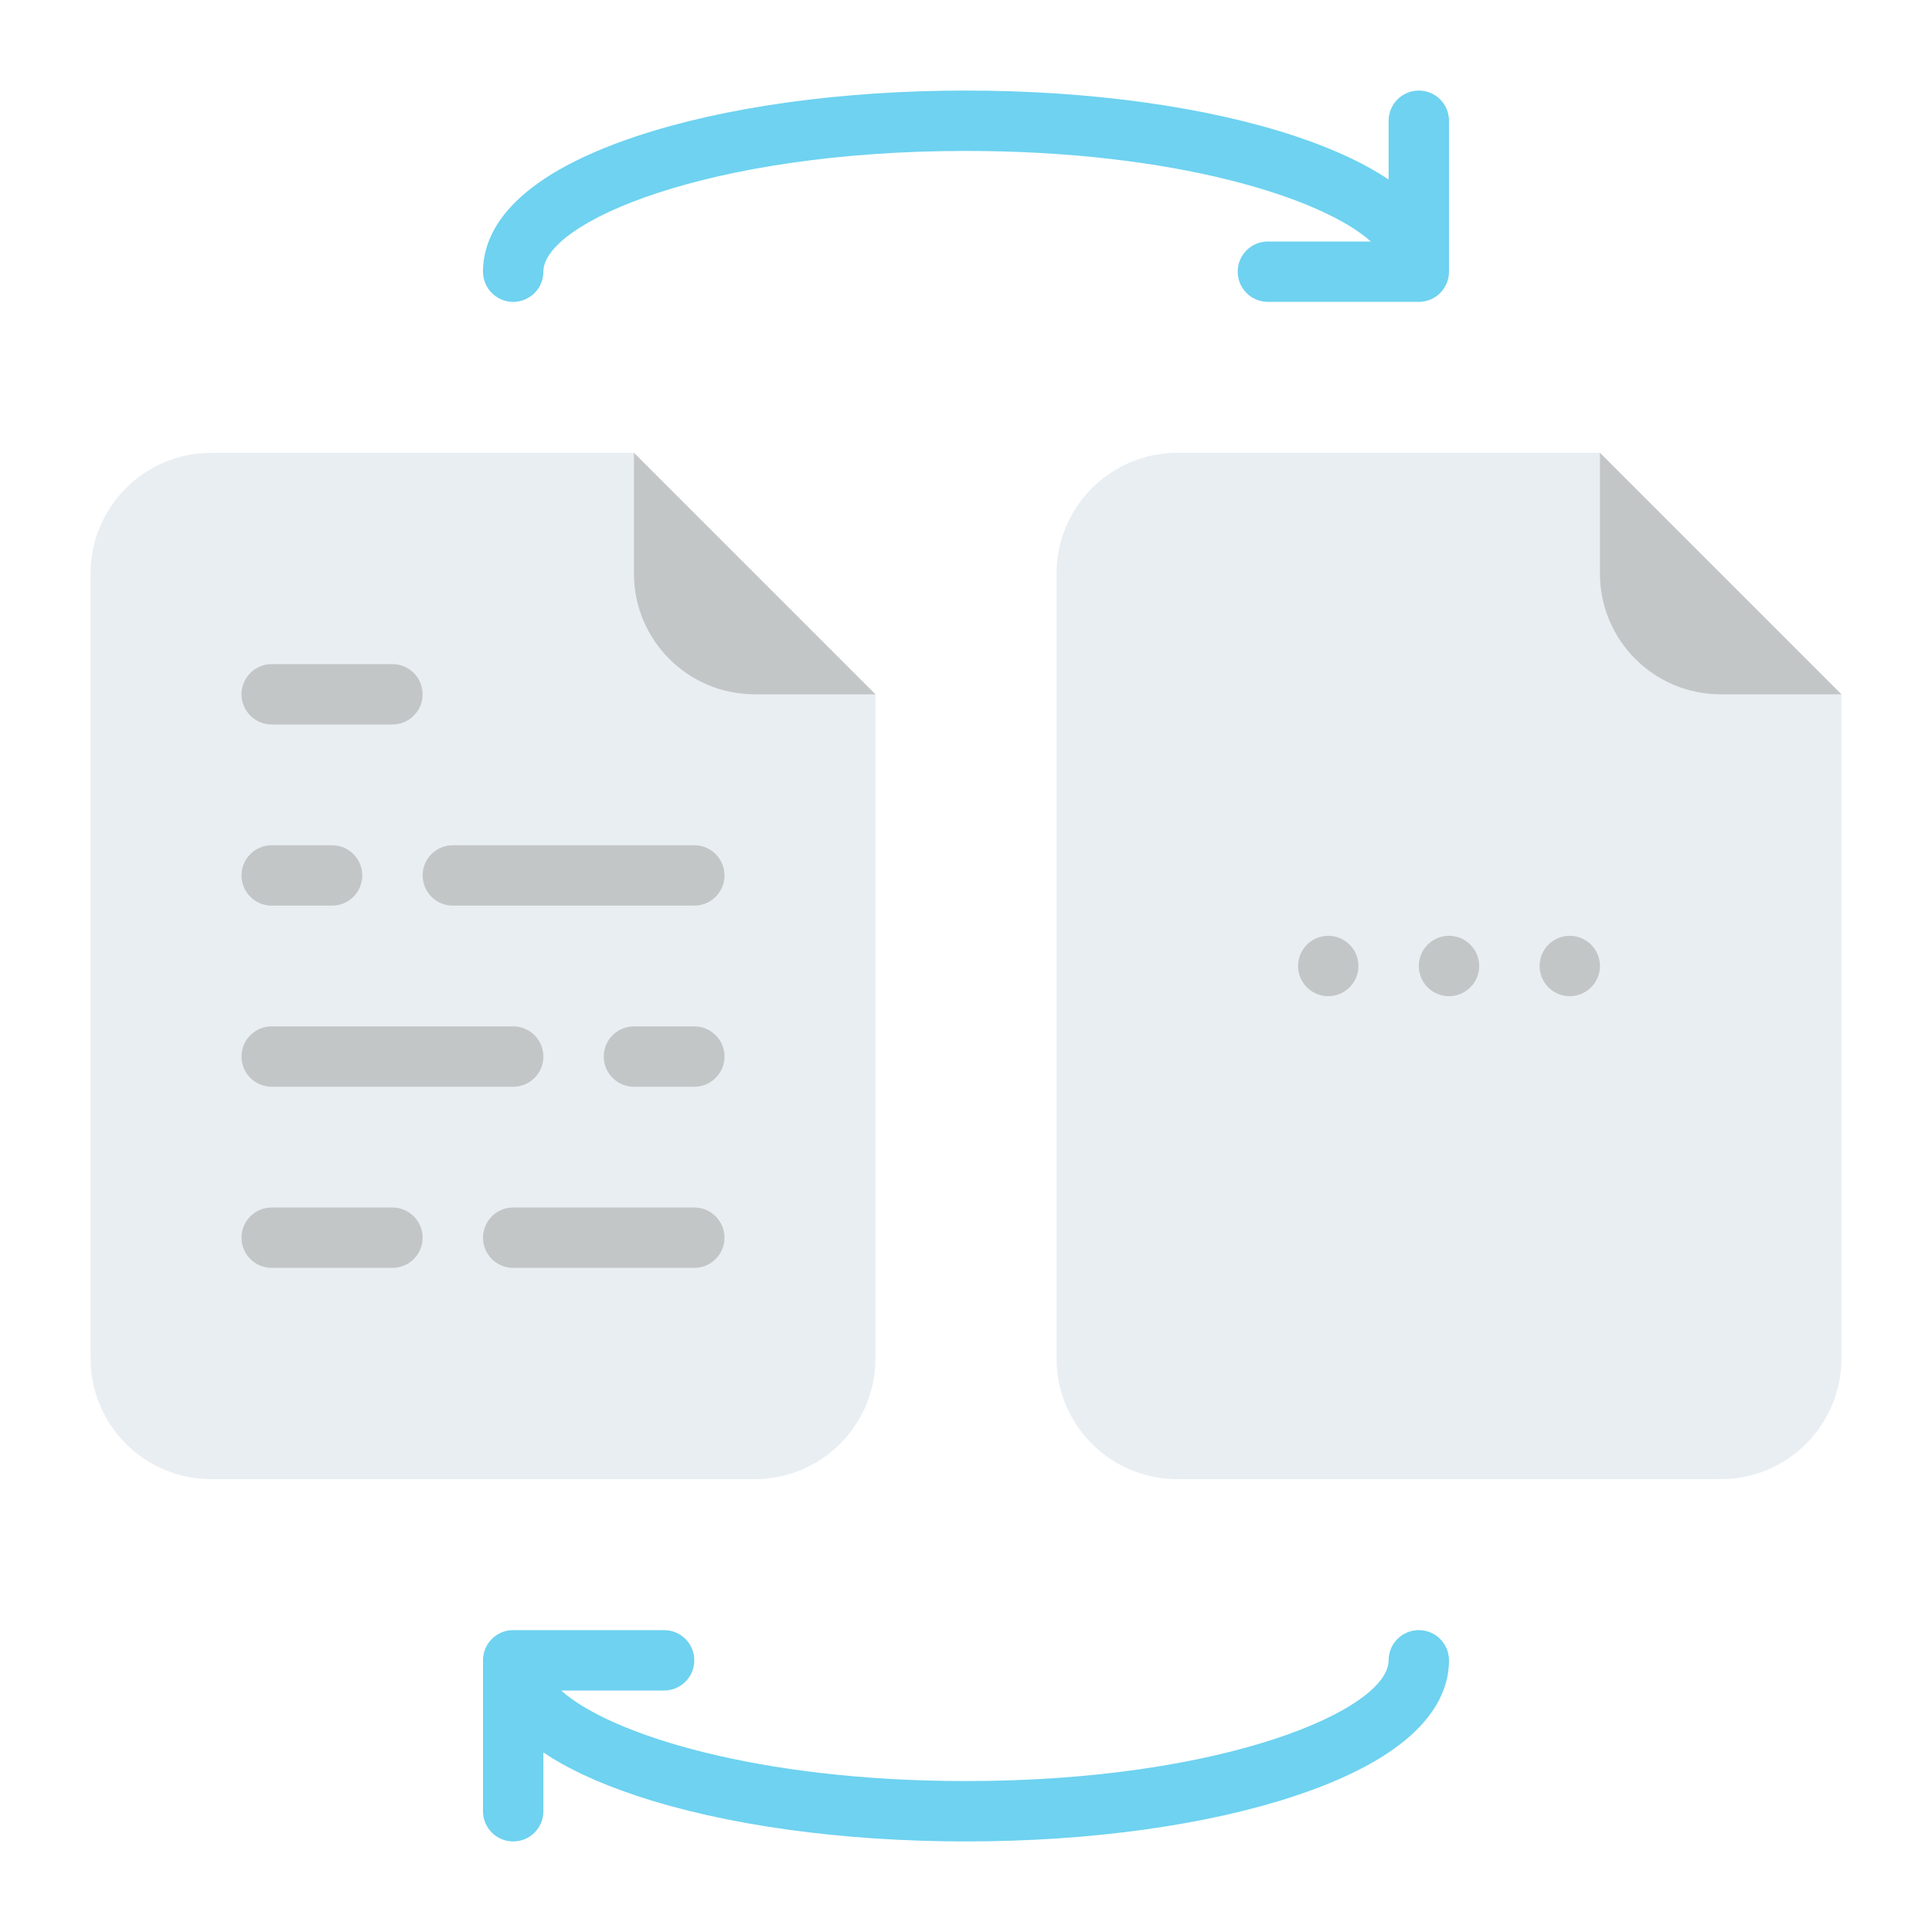
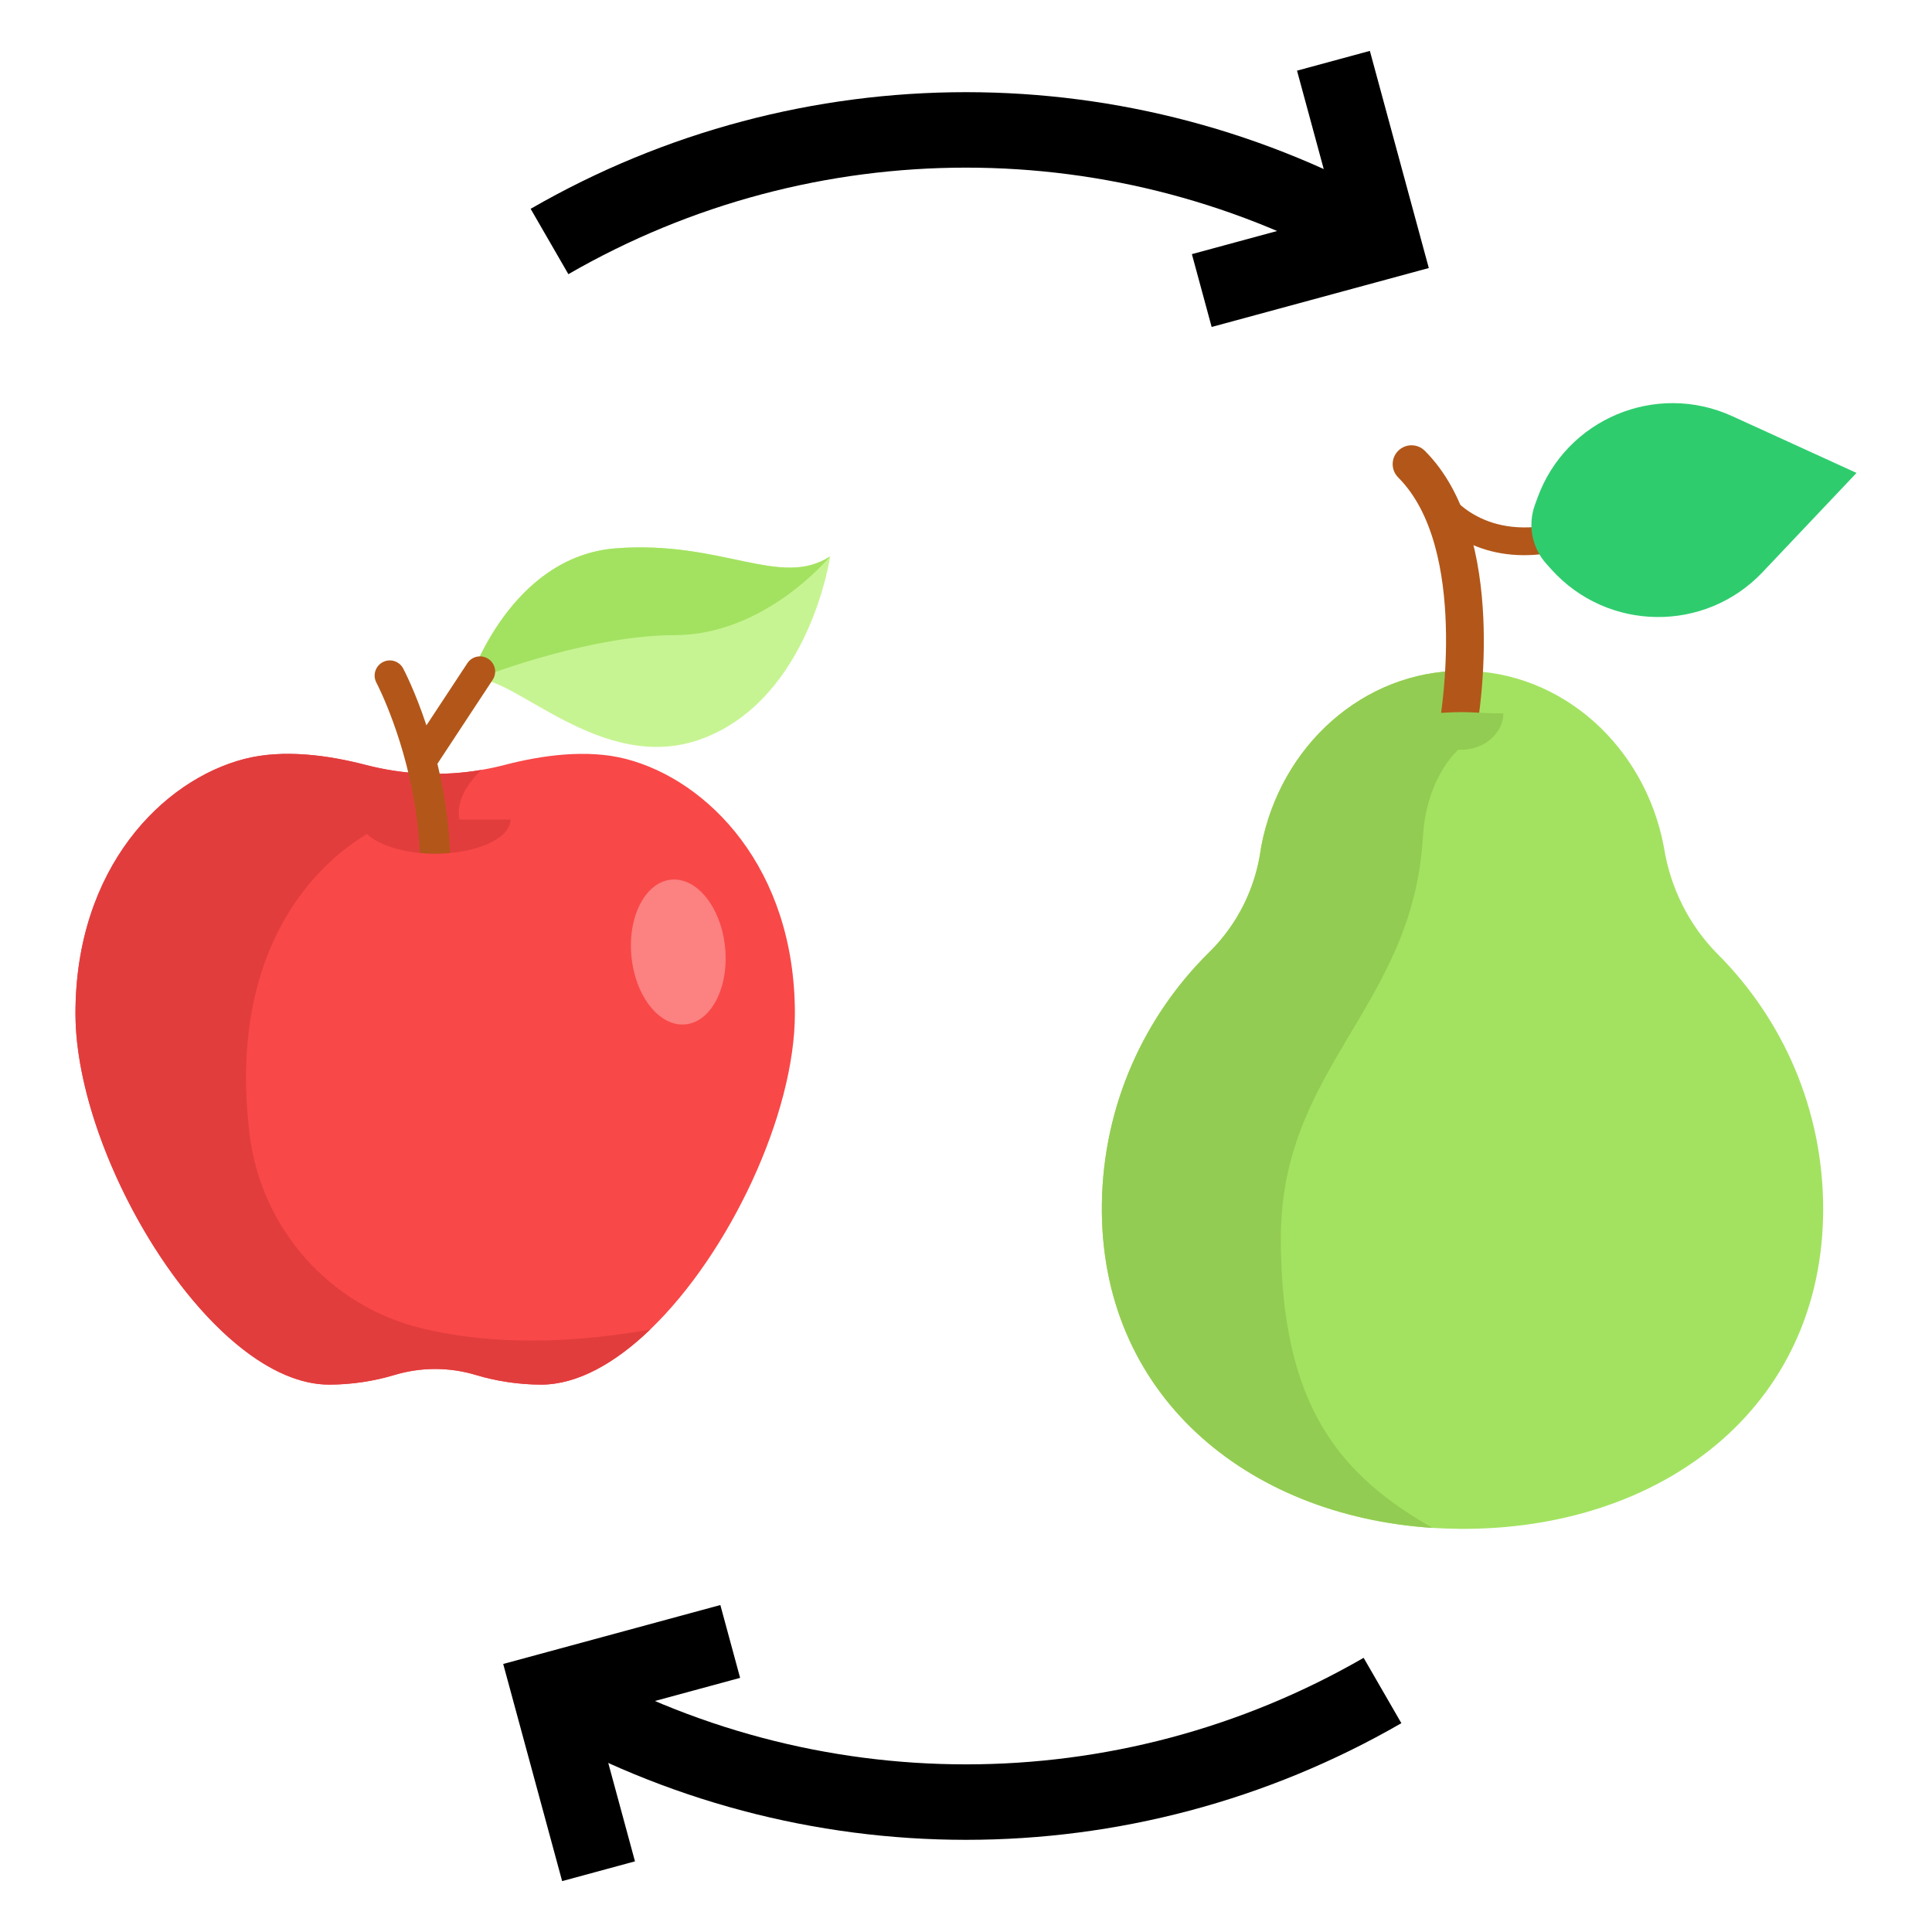
- <svg xmlns="http://www.w3.org/2000/svg" id="Flat" height="512" viewBox="0 0 512 512" width="512">
-   <path d="m232 184v176a32 32 0 0 1 -32 32h-144a32 32 0 0 1 -32-32v-208a32 32 0 0 1 32-32h112z" fill="#e9eef2" />
-   <path d="m232 184h-32a32 32 0 0 1 -32-32v-32z" fill="#c3c6c7" />
-   <path d="m488 184v176a32 32 0 0 1 -32 32h-144a32 32 0 0 1 -32-32v-208a32 32 0 0 1 32-32h112z" fill="#e9eef2" />
-   <path d="m488 184h-32a32 32 0 0 1 -32-32v-32z" fill="#c3c6c7" />
-   <circle cx="352" cy="256" fill="#c3c6c7" r="8" />
-   <circle cx="384" cy="256" fill="#c3c6c7" r="8" />
-   <circle cx="416" cy="256" fill="#c3c6c7" r="8" />
-   <path d="m376 24a8 8 0 0 0 -8 8v15.573c-5.939-3.987-13.93-7.884-24.617-11.447-23.459-7.819-54.492-12.126-87.383-12.126s-63.924 4.307-87.383 12.126c-33.57 11.19-40.617 25.685-40.617 35.874a8 8 0 0 0 16 0c0-13.048 43.631-32 112-32 55.231 0 94.312 12.368 107.294 24h-27.294a8 8 0 0 0 0 16h40a8 8 0 0 0 8-8v-40a8 8 0 0 0 -8-8z" fill="#6ed2f0" />
-   <path d="m376 432a8 8 0 0 0 -8 8c0 13.048-43.631 32-112 32-55.231 0-94.312-12.368-107.294-24h27.294a8 8 0 0 0 0-16h-40a8 8 0 0 0 -8 8v40a8 8 0 0 0 16 0v-15.573c5.939 3.987 13.93 7.884 24.617 11.447 23.459 7.819 54.492 12.126 87.383 12.126s63.924-4.307 87.383-12.126c33.57-11.19 40.617-25.685 40.617-35.874a8 8 0 0 0 -8-8z" fill="#6ed2f0" />
-   <g fill="#c3c6c7">
-     <path d="m184 240h-64a8 8 0 0 1 0-16h64a8 8 0 0 1 0 16z" />
-     <path d="m136 288h-64a8 8 0 0 1 0-16h64a8 8 0 0 1 0 16z" />
-     <path d="m184 336h-48a8 8 0 0 1 0-16h48a8 8 0 0 1 0 16z" />
-     <path d="m88 240h-16a8 8 0 0 1 0-16h16a8 8 0 0 1 0 16z" />
-     <path d="m184 288h-16a8 8 0 0 1 0-16h16a8 8 0 0 1 0 16z" />
-     <path d="m104 336h-32a8 8 0 0 1 0-16h32a8 8 0 0 1 0 16z" />
-     <path d="m104 192h-32a8 8 0 0 1 0-16h32a8 8 0 0 1 0 16z" />
+ <svg xmlns="http://www.w3.org/2000/svg" id="Flat" height="512" viewBox="0 0 512 512" width="512" version="1.1">
+   <defs id="defs39">
+     <marker style="overflow:visible" id="TriangleOutL" refX="0.0" refY="0.0" orient="auto">
+       <path transform="scale(0.8)" style="fill-rule:evenodd;fill:context-stroke;stroke:context-stroke;stroke-width:1.0pt" d="M 5.77,0.0 L -2.88,5.0 L -2.88,-5.0 L 5.77,0.0 z " id="path1344" />
+     </marker>
+   </defs>
+   <path style="fill:none;fill-rule:evenodd;stroke:#000000;stroke-width:20;stroke-miterlimit:3.7;stroke-dasharray:none;stroke-opacity:1" id="path63" d="m 145.625,64 a 220.75,220.75 0 0 1 220.75,4e-6" />
+   <path style="fill:none;fill-rule:evenodd;stroke:#000000;stroke-width:20;stroke-miterlimit:3.7;stroke-dasharray:none;stroke-opacity:1" id="path63-1" d="m -366.375,-448 a 220.75,220.75 0 0 1 220.75,0" transform="scale(-1)" />
+   <path style="fill:none;stroke:#000000;stroke-width:20;stroke-linecap:butt;stroke-linejoin:miter;stroke-miterlimit:4;stroke-dasharray:none;stroke-opacity:1" d="M 318.481,76.999 366.375,64 353.376,16.105" id="path2260" />
+   <path style="fill:none;stroke:#000000;stroke-width:20;stroke-linecap:butt;stroke-linejoin:miter;stroke-miterlimit:4;stroke-dasharray:none;stroke-opacity:1" d="m 193.519,435.001 -47.895,12.999 12.999,47.895" id="path2260-5" />
+   <g id="g2459" transform="matrix(0.582675,0,0,0.582675,242.8348,106.8351)">
+     <path style="fill:#a3e261" d="m 412.448,366.471 c 0,90.985 -74.082,146.164 -165.215,145.524 -4.217,-0.034 -8.389,-0.183 -12.526,-0.446 h -0.011 C 149.883,506.017 83.172,450.553 84.395,364.105 c 0.64,-44.778 19.223,-85.191 48.87,-114.414 12.8,-12.606 20.972,-29.064 23.418,-46.87 0.08,-0.526 0.149,-0.994 0.229,-1.406 8.709,-45.475 46.367,-79.682 91.499,-79.682 h 0.48 c 44.915,0.24 82.345,34.367 91.019,79.682 0.046,0.206 0.08,0.423 0.114,0.663 2.949,18.389 11.395,35.429 24.549,48.618 29.577,29.658 47.875,70.575 47.875,115.775 z" id="path2391" />
+     <path style="fill:#93cc52" d="m 248.89,121.733 -1.143,34.801 c 0,0 -15.629,11.835 -17.372,41.167 -4.572,76.954 -64.573,104.383 -64.573,182.099 0,77.716 28.001,108.194 68.916,131.737 l -0.011,0.011 h -0.011 C 149.882,506.016 83.172,450.552 84.395,364.104 c 0.64,-44.778 19.223,-85.191 48.87,-114.414 12.8,-12.606 20.972,-29.064 23.418,-46.87 0.08,-0.526 0.149,-0.994 0.229,-1.406 8.709,-45.475 46.367,-79.682 91.499,-79.682 z" id="path2393" />
+     <path style="fill:#b25719" d="m 246.627,154.299 c -0.495,0 -0.995,-0.043 -1.498,-0.131 -4.661,-0.822 -7.773,-5.265 -6.953,-9.926 v 0 c 0.136,-0.778 13.257,-78.168 -19.014,-110.439 -3.348,-3.348 -3.348,-8.775 0,-12.121 3.348,-3.348 8.775,-3.348 12.121,0 38.585,38.585 24.399,122.002 23.777,125.533 -0.735,4.158 -4.352,7.084 -8.433,7.084 z" id="path2395" />
+     <path style="fill:#93cc52" d="m 228.496,141.119 c 5.048,-0.051 8.389,-0.114 11.401,-0.314 2.96,-0.17 5.391,-0.28 7.845,-0.283 2.453,-0.017 4.88,0.095 7.834,0.262 3.009,0.199 6.348,0.271 11.411,0.337 0.015,5.097 -2.673,9.214 -6.25,12.135 -3.626,2.896 -8.321,4.42 -12.995,4.407 -4.673,-0.008 -9.364,-1.53 -12.985,-4.43 -3.573,-2.924 -6.26,-7.032 -6.261,-12.114 z" id="path2397" />
+     <path style="fill:#b25719" d="m 276.431,69.153 c -30.046,0 -43.912,-20.309 -44.6,-21.349 -1.917,-2.895 -1.125,-6.794 1.769,-8.712 2.885,-1.91 6.768,-1.129 8.692,1.741 0.693,1.014 16.202,22.948 51.618,13.223 3.348,-0.922 6.807,1.049 7.726,4.398 0.919,3.348 -1.049,6.807 -4.398,7.726 -7.649,2.099 -14.577,2.973 -20.807,2.973 z" id="path2399" />
+     <path style="fill:#2fcc6e" d="M 384.905,76.859 427.623,31.74 371.103,5.929 C 336.406,-9.917 295.569,7.192 282.527,43.037 l -1.178,3.239 c -3.354,9.221 -1.347,19.541 5.221,26.832 l 2.307,2.561 c 25.529,28.34 69.803,28.889 96.028,1.19 z" id="path2401" />
+     <g id="g2403">
+ </g>
+     <g id="g2405">
+ </g>
+     <g id="g2407">
+ </g>
+     <g id="g2409">
+ </g>
+     <g id="g2411">
+ </g>
+     <g id="g2413">
+ </g>
+     <g id="g2415">
+ </g>
+     <g id="g2417">
+ </g>
+     <g id="g2419">
+ </g>
+     <g id="g2421">
+ </g>
+     <g id="g2423">
+ </g>
+     <g id="g2425">
+ </g>
+     <g id="g2427">
+ </g>
+     <g id="g2429">
+ </g>
+     <g id="g2431">
+ </g>
+   </g>
+   <g id="g2526" transform="matrix(0.2893706,0,0,0.2893706,-875.3958,-143.4682)">
+     <path style="fill:#a3e261" d="m 400.684,359.928 c 0,89.791 -73.109,144.245 -163.047,143.613 -4.162,-0.034 -8.279,-0.18 -12.362,-0.44 h -0.011 c -83.7,-5.459 -149.535,-60.195 -148.328,-145.508 0.632,-44.19 18.971,-84.072 48.228,-112.912 12.632,-12.441 20.697,-28.682 23.11,-46.254 0.079,-0.519 0.147,-0.981 0.226,-1.387 8.594,-44.878 45.758,-78.636 90.298,-78.636 h 0.474 c 44.326,0.237 81.264,33.915 89.825,78.636 0.045,0.203 0.079,0.417 0.113,0.654 2.91,18.148 11.245,34.964 24.227,47.98 29.19,29.268 47.247,69.646 47.247,114.254 z" id="path2461" />
+     <path style="fill:#93cc52" d="m 239.273,118.403 -1.128,34.344 c 0,0 -15.424,11.679 -17.144,40.626 -4.512,75.944 -63.725,103.013 -63.725,179.709 0,76.696 27.633,106.773 68.011,130.008 l -0.011,0.011 h -0.011 C 141.565,497.642 75.73,442.906 76.937,357.593 c 0.632,-44.19 18.971,-84.072 48.228,-112.912 12.632,-12.441 20.697,-28.682 23.11,-46.254 0.079,-0.519 0.147,-0.981 0.226,-1.387 8.594,-44.878 45.758,-78.636 90.298,-78.636 z" id="path2463" />
+     <path style="fill:#2fcc6e" d="M 392.922,84.268 435.079,39.741 379.303,14.269 C 345.062,-1.369 304.76,15.515 291.89,50.89 l -6.543,17.984 12.809,14.219 c 25.193,27.97 68.886,28.511 94.766,1.175 z" id="path2465" />
+     <path d="m 322.042,476.041 c -24.359,12.671 -53.558,19.279 -84.35,19.035 -47.221,-0.333 -88.675,-16.297 -116.727,-44.949 -23.78,-24.29 -36.08,-56.247 -35.568,-92.416 0.573,-40.515 16.805,-78.516 45.706,-107.003 13.813,-13.615 22.889,-31.77 25.557,-51.124 0.05,-0.361 0.099,-0.682 0.151,-0.955 3.877,-20.24 14.286,-38.602 29.309,-51.704 3.521,-3.07 3.887,-8.414 0.815,-11.935 -3.071,-3.521 -8.415,-3.887 -11.935,-0.815 -17.861,15.576 -30.222,37.336 -34.808,61.277 -0.1,0.526 -0.2,1.137 -0.294,1.824 -2.161,15.676 -9.502,30.373 -20.673,41.383 -32.088,31.628 -50.111,73.822 -50.747,118.812 -0.577,40.775 13.391,76.908 40.395,104.49 31.229,31.899 76.934,49.667 128.697,50.032 0.532,0.003 1.064,0.006 1.596,0.006 32.986,0 64.31,-7.233 90.681,-20.952 4.144,-2.155 5.757,-7.264 3.6,-11.409 -2.151,-4.142 -7.259,-5.755 -11.405,-3.597 z" id="path2467" />
+     <path d="m 266.452,80.049 c 4.905,0 10.232,-0.54 15.982,-1.766 l 9.435,10.474 c 13.583,15.079 33.013,23.872 53.306,24.123 0.3,0.003 0.597,0.006 0.896,0.006 19.974,-10e-4 39.246,-8.28 52.992,-22.8 l 42.156,-44.527 c 1.878,-1.983 2.682,-4.751 2.161,-7.432 -0.521,-2.68 -2.305,-4.945 -4.789,-6.079 L 382.817,6.575 c -18.461,-8.43 -39.784,-8.769 -58.504,-0.926 -18.718,7.842 -33.435,23.278 -40.373,42.35 l -4.99,13.715 c -28.928,6.119 -42.419,-10.556 -44.148,-12.9 -3.434,-6.579 -7.675,-12.644 -12.904,-17.872 -3.304,-3.304 -8.66,-3.304 -11.962,0 -3.304,3.304 -3.304,8.66 0,11.962 16.2,16.2 20.806,43.919 21.407,67.349 -9.263,0.721 -18.335,2.764 -27.05,6.144 -4.356,1.69 -6.517,6.59 -4.828,10.946 1.688,4.356 6.589,6.517 10.946,4.828 6.691,-2.595 13.637,-4.24 20.73,-4.931 -0.374,7.868 -1.061,14.454 -1.612,18.839 -1.582,-0.837 -3.069,-1.919 -4.399,-3.248 -3.304,-3.305 -8.66,-3.304 -11.962,0 -3.304,3.304 -3.304,8.66 0,11.962 6.886,6.886 15.93,10.328 24.975,10.328 9.045,0 18.09,-3.442 24.975,-10.328 3.304,-3.304 3.304,-8.66 0,-11.962 -3.304,-3.304 -8.66,-3.304 -11.962,0 -1.375,1.375 -2.918,2.481 -4.56,3.329 0.57,-4.761 1.188,-11.207 1.526,-18.715 35.536,4.307 65.342,32.906 72.674,71.192 0.024,0.123 0.046,0.256 0.068,0.39 3.243,20.235 12.435,38.431 26.584,52.621 28.875,28.955 44.777,67.409 44.777,108.278 0,41.751 -16.47,76.87 -47.629,101.561 -3.661,2.901 -4.277,8.222 -1.376,11.883 1.669,2.107 4.14,3.205 6.635,3.205 1.841,0 3.694,-0.598 5.248,-1.831 34.848,-27.615 54.04,-68.393 54.04,-114.821 0,-45.379 -17.656,-88.075 -49.715,-120.224 -11.624,-11.657 -19.182,-26.647 -21.861,-43.359 -0.052,-0.323 -0.104,-0.624 -0.157,-0.894 -8.852,-46.219 -45.538,-80.604 -89.106,-85.013 -0.274,-10.909 -1.362,-22.799 -3.93,-34.425 6.108,2.395 13.446,4.041 22.078,4.041 z m 33.385,-26.266 c 5.408,-14.865 16.422,-26.418 31.012,-32.532 14.589,-6.111 30.549,-5.859 44.938,0.712 l 45.012,20.556 -34.02,35.932 C 375.903,89.939 361.2,96.157 345.385,95.96 329.568,95.764 315.026,89.184 304.438,77.43 l -9.407,-10.442 z" id="path2469" />
+     <g id="g2471">
+ </g>
+     <g id="g2473">
+ </g>
+     <g id="g2475">
+ </g>
+     <g id="g2477">
+ </g>
+     <g id="g2479">
+ </g>
+     <g id="g2481">
+ </g>
+     <g id="g2483">
+ </g>
+     <g id="g2485">
+ </g>
+     <g id="g2487">
+ </g>
+     <g id="g2489">
+ </g>
+     <g id="g2491">
+ </g>
+     <g id="g2493">
+ </g>
+     <g id="g2495">
+ </g>
+     <g id="g2497">
+ </g>
+     <g id="g2499">
+ </g>
+   </g>
+   <g id="g2599" transform="matrix(0.4333582,0,0,0.4333582,9.060306,145.0601)">
+     <path style="fill:#f94848" d="m 465.19,285.054 c 0,61.607 -40.062,146.747 -88.501,193.258 -21.482,20.655 -44.62,33.688 -66.647,33.688 -13.922,0 -27.808,-2.236 -39.754,-5.843 -16.368,-4.954 -33.775,-4.954 -50.143,0 C 208.2,509.764 194.315,512 180.392,512 157.316,512 133.004,497.682 110.656,475.285 63.614,428.181 25.244,345.338 25.244,285.053 c 0,-88.945 53.207,-142.683 103.238,-155.654 23.966,-6.214 51.774,-2.211 74.232,3.632 23.225,6.053 47.363,7.066 70.884,3.039 4.744,-0.815 9.45,-1.828 14.12,-3.039 22.459,-5.843 50.254,-9.846 74.232,-3.632 50.034,12.972 103.24,66.71 103.24,155.655 z" id="path2528" />
+     <path style="fill:#e23d3d" d="m 376.687,478.307 c -59.444,10.504 -105.23,7.594 -139.729,-0.76 -56.335,-13.641 -98.243,-61.156 -105.227,-118.696 -17.493,-144.11 76.667,-186.066 76.667,-186.066 27.598,12.539 58.63,5.843 58.63,5.843 -19.803,-19.79 6.572,-42.558 6.572,-42.558 -23.521,4.027 -47.66,3.014 -70.884,-3.039 -22.459,-5.843 -50.266,-9.846 -74.232,-3.632 -50.033,12.972 -103.239,66.71 -103.239,155.655 0,88.933 83.497,226.946 155.147,226.946 13.922,0 27.808,-2.236 39.754,-5.843 16.368,-4.954 33.774,-4.954 50.143,0 11.946,3.607 25.831,5.843 39.754,5.843 22.026,0 45.164,-13.033 66.647,-33.688 -0.003,-0.003 0,0 -0.003,-0.005 z" id="path2530" />
+     <path style="fill:#c7f492" d="m 486.756,5.506 c 0,0 -12.354,86.116 -77.419,111.182 -62.2,23.966 -117.643,-40.828 -140.385,-35.726 -1.025,0.21 -1.977,0.581 -2.866,1.112 -0.037,0.012 -0.049,0.025 -0.049,0.025 l 0.012,-0.049 c 0.766,-2.322 25.708,-76.616 89.761,-81.484 65.064,-4.943 100.47,24.706 130.946,4.94 z" id="path2532" />
+     <path style="fill:#a3e261" d="m 486.756,5.506 c 0,0 -39.531,48.179 -95.122,48.179 -48.883,0 -108.909,21.965 -122.683,27.277 -1.655,0.63 -2.631,1.025 -2.866,1.112 -0.037,0.012 -0.049,0.025 -0.049,0.025 l 0.012,-0.049 c 0.766,-2.322 25.708,-76.616 89.761,-81.484 65.065,-4.943 100.471,24.706 130.947,4.94 z" id="path2534" />
+     <ellipse transform="matrix(-0.0989,-0.9951,0.9951,-0.0989,186.5864,663.8789)" style="fill:#fc8181" cx="393.878" cy="247.459" rx="44.464" ry="28.771" id="ellipse2536" />
+     <path style="fill:#e23d3d" d="m 291.289,166.437 c 0,10.118 -15.887,18.543 -36.974,20.457 -2.94,0.272 -5.979,0.408 -9.092,0.408 -3.249,0 -6.411,-0.148 -9.463,-0.432 -20.89,-1.989 -36.591,-10.377 -36.591,-20.433 z" id="path2538" />
+     <path style="fill:#b25719" d="m 280.368,81.012 -33.787,51.316 c 2.532,10.402 4.719,21.866 6.14,34.108 0.778,6.609 1.334,13.441 1.594,20.457 -2.94,0.272 -5.979,0.408 -9.092,0.408 -3.249,0 -6.411,-0.148 -9.463,-0.432 -0.272,-7.017 -0.877,-13.836 -1.705,-20.433 -6.053,-47.969 -24.559,-83.3 -24.781,-83.695 -2.397,-4.521 -0.679,-10.13 3.842,-12.526 4.521,-2.409 10.13,-0.692 12.526,3.83 0.544,1.038 7.35,14.046 14.219,34.8 l 25.041,-38.024 c 2.804,-4.274 8.561,-5.448 12.823,-2.631 4.274,2.804 5.46,8.548 2.643,12.822 z" id="path2540" />
+     <g id="g2542">
+ </g>
+     <g id="g2544">
+ </g>
+     <g id="g2546">
+ </g>
+     <g id="g2548">
+ </g>
+     <g id="g2550">
+ </g>
+     <g id="g2552">
+ </g>
+     <g id="g2554">
+ </g>
+     <g id="g2556">
+ </g>
+     <g id="g2558">
+ </g>
+     <g id="g2560">
+ </g>
+     <g id="g2562">
+ </g>
+     <g id="g2564">
+ </g>
+     <g id="g2566">
+ </g>
+     <g id="g2568">
+ </g>
+     <g id="g2570">
+ </g>
+   </g>
+   <g id="g2663" transform="matrix(2.577424,0,0,2.577424,-1022.273,-151.8105)">
+     <g id="g2607">
+       <g id="g2605">
+         <path d="m 26.12,14.488 c 0.879,-1.468 2.27,-3.569 4.027,-5.585 h 0.002 C 31.637,7.192 34.551,4.996 34.551,4.996 34.989,4.665 34.942,4.204 34.444,3.972 L 30.922,2.326 c -0.498,-0.233 -1.175,-0.063 -1.505,0.376 0,0 -2.605,3.737 -5.671,11.692 -9.48,-4.288 -18.491,1.718 -18.491,12.162 0,10.909 8.393,27.48 19.743,22.478 11.954,5.173 19.749,-11.568 19.749,-22.478 0,-10.534 -8.1,-16.71 -18.627,-12.068 z" id="path2601" />
+         <path d="m 23.997,10.955 c 0.548,-0.046 1.032,-0.531 1.076,-1.078 0,0 0.352,-4.266 -2.621,-7.242 -2.982,-2.977 -7.24,-2.622 -7.24,-2.622 -0.548,0.046 -1.032,0.531 -1.077,1.078 0,0 -0.358,4.268 2.619,7.245 2.975,2.974 7.243,2.619 7.243,2.619 z" id="path2603" />
+       </g>
+     </g>
+     <g id="g2609">
+ </g>
+     <g id="g2611">
+ </g>
+     <g id="g2613">
+ </g>
+     <g id="g2615">
+ </g>
+     <g id="g2617">
+ </g>
+     <g id="g2619">
+ </g>
+     <g id="g2621">
+ </g>
+     <g id="g2623">
+ </g>
+     <g id="g2625">
+ </g>
+     <g id="g2627">
+ </g>
+     <g id="g2629">
+ </g>
+     <g id="g2631">
+ </g>
+     <g id="g2633">
+ </g>
+     <g id="g2635">
+ </g>
+     <g id="g2637">
+ </g>
+   </g>
+   <g id="g2733" transform="matrix(0.1914779,0,0,0.1914779,-696.3274,-91.45173)">
+     <g id="g2669">
+       <g id="g2667">
+         <path d="m 333.448,479.637 c -2.152,-4.141 -7.26,-5.753 -11.406,-3.596 -24.359,12.671 -53.557,19.279 -84.35,19.035 -47.221,-0.333 -88.675,-16.297 -116.727,-44.95 -23.78,-24.29 -36.08,-56.247 -35.568,-92.416 0.573,-40.515 16.805,-78.516 45.706,-107.003 13.813,-13.615 22.889,-31.77 25.557,-51.124 0.05,-0.361 0.099,-0.682 0.151,-0.955 3.877,-20.24 14.286,-38.602 29.309,-51.704 3.521,-3.07 3.887,-8.414 0.815,-11.935 -3.072,-3.521 -8.415,-3.887 -11.935,-0.815 -17.861,15.576 -30.222,37.336 -34.808,61.277 -0.1,0.526 -0.2,1.137 -0.294,1.824 -2.161,15.676 -9.502,30.373 -20.673,41.383 -32.088,31.628 -50.111,73.822 -50.747,118.812 -0.578,40.775 13.391,76.908 40.395,104.49 31.229,31.899 76.934,49.667 128.697,50.032 0.532,0.003 1.064,0.006 1.596,0.006 32.986,0 64.31,-7.233 90.681,-20.952 4.145,-2.156 5.758,-7.264 3.601,-11.409 z" id="path2665" />
+       </g>
+     </g>
+     <g id="g2675">
+       <g id="g2673">
+         <path d="m 282.434,78.283 9.435,10.474 c 13.583,15.079 33.013,23.872 53.306,24.123 0.3,0.003 0.597,0.006 0.896,0.006 19.974,-10e-4 39.246,-8.28 52.992,-22.8 l 42.156,-44.527 c 1.878,-1.983 2.682,-4.751 2.161,-7.432 -0.521,-2.68 -2.305,-4.945 -4.789,-6.079 L 382.817,6.575 c -18.461,-8.43 -39.784,-8.769 -58.504,-0.926 -18.718,7.842 -33.435,23.278 -40.373,42.35 l -4.99,13.715 c -28.928,6.119 -42.419,-10.556 -44.148,-12.9 -3.434,-6.579 -7.675,-12.644 -12.904,-17.872 -3.304,-3.304 -8.66,-3.304 -11.962,0 -3.304,3.304 -3.304,8.66 0,11.962 16.2,16.2 20.806,43.919 21.407,67.349 -9.263,0.721 -18.335,2.764 -27.05,6.144 -4.356,1.69 -6.517,6.59 -4.828,10.946 1.688,4.356 6.589,6.517 10.946,4.828 6.691,-2.595 13.637,-4.24 20.731,-4.931 -0.375,7.868 -1.061,14.454 -1.612,18.839 -1.582,-0.837 -3.069,-1.919 -4.399,-3.248 -3.304,-3.305 -8.66,-3.304 -11.962,0 -3.304,3.304 -3.304,8.66 0,11.962 6.886,6.886 15.93,10.328 24.975,10.328 9.045,0 18.09,-3.442 24.975,-10.328 3.304,-3.304 3.304,-8.66 0,-11.962 -3.304,-3.304 -8.66,-3.304 -11.962,0 -1.375,1.375 -2.918,2.481 -4.56,3.33 0.57,-4.761 1.188,-11.207 1.526,-18.715 35.536,4.307 65.342,32.906 72.674,71.192 0.024,0.123 0.046,0.256 0.068,0.39 3.243,20.235 12.435,38.431 26.584,52.621 28.875,28.955 44.777,67.409 44.777,108.278 0,41.751 -16.47,76.87 -47.629,101.561 -3.661,2.901 -4.277,8.222 -1.376,11.883 1.669,2.107 4.14,3.206 6.635,3.206 1.841,0 3.694,-0.598 5.248,-1.831 34.848,-27.615 54.04,-68.393 54.04,-114.821 0,-45.379 -17.656,-88.075 -49.715,-120.224 -11.624,-11.657 -19.182,-26.647 -21.861,-43.359 -0.052,-0.323 -0.104,-0.624 -0.157,-0.894 -8.852,-46.219 -45.538,-80.604 -89.106,-85.013 -0.274,-10.909 -1.362,-22.799 -3.93,-34.425 6.107,2.393 13.445,4.04 22.077,4.04 4.905,-10e-4 10.232,-0.541 15.982,-1.767 z m 17.403,-24.5 c 5.408,-14.865 16.422,-26.418 31.012,-32.531 14.589,-6.111 30.549,-5.859 44.938,0.712 l 45.012,20.556 -34.02,35.932 C 375.903,89.939 361.2,96.157 345.385,95.96 329.568,95.764 315.026,89.184 304.438,77.43 l -9.407,-10.442 z" id="path2671" />
+       </g>
+     </g>
+     <g id="g2677">
+ </g>
+     <g id="g2679">
+ </g>
+     <g id="g2681">
+ </g>
+     <g id="g2683">
+ </g>
+     <g id="g2685">
+ </g>
+     <g id="g2687">
+ </g>
+     <g id="g2689">
+ </g>
+     <g id="g2691">
+ </g>
+     <g id="g2693">
+ </g>
+     <g id="g2695">
+ </g>
+     <g id="g2697">
+ </g>
+     <g id="g2699">
+ </g>
+     <g id="g2701">
+ </g>
+     <g id="g2703">
+ </g>
+     <g id="g2705">
+ </g>
  </g>
</svg>
